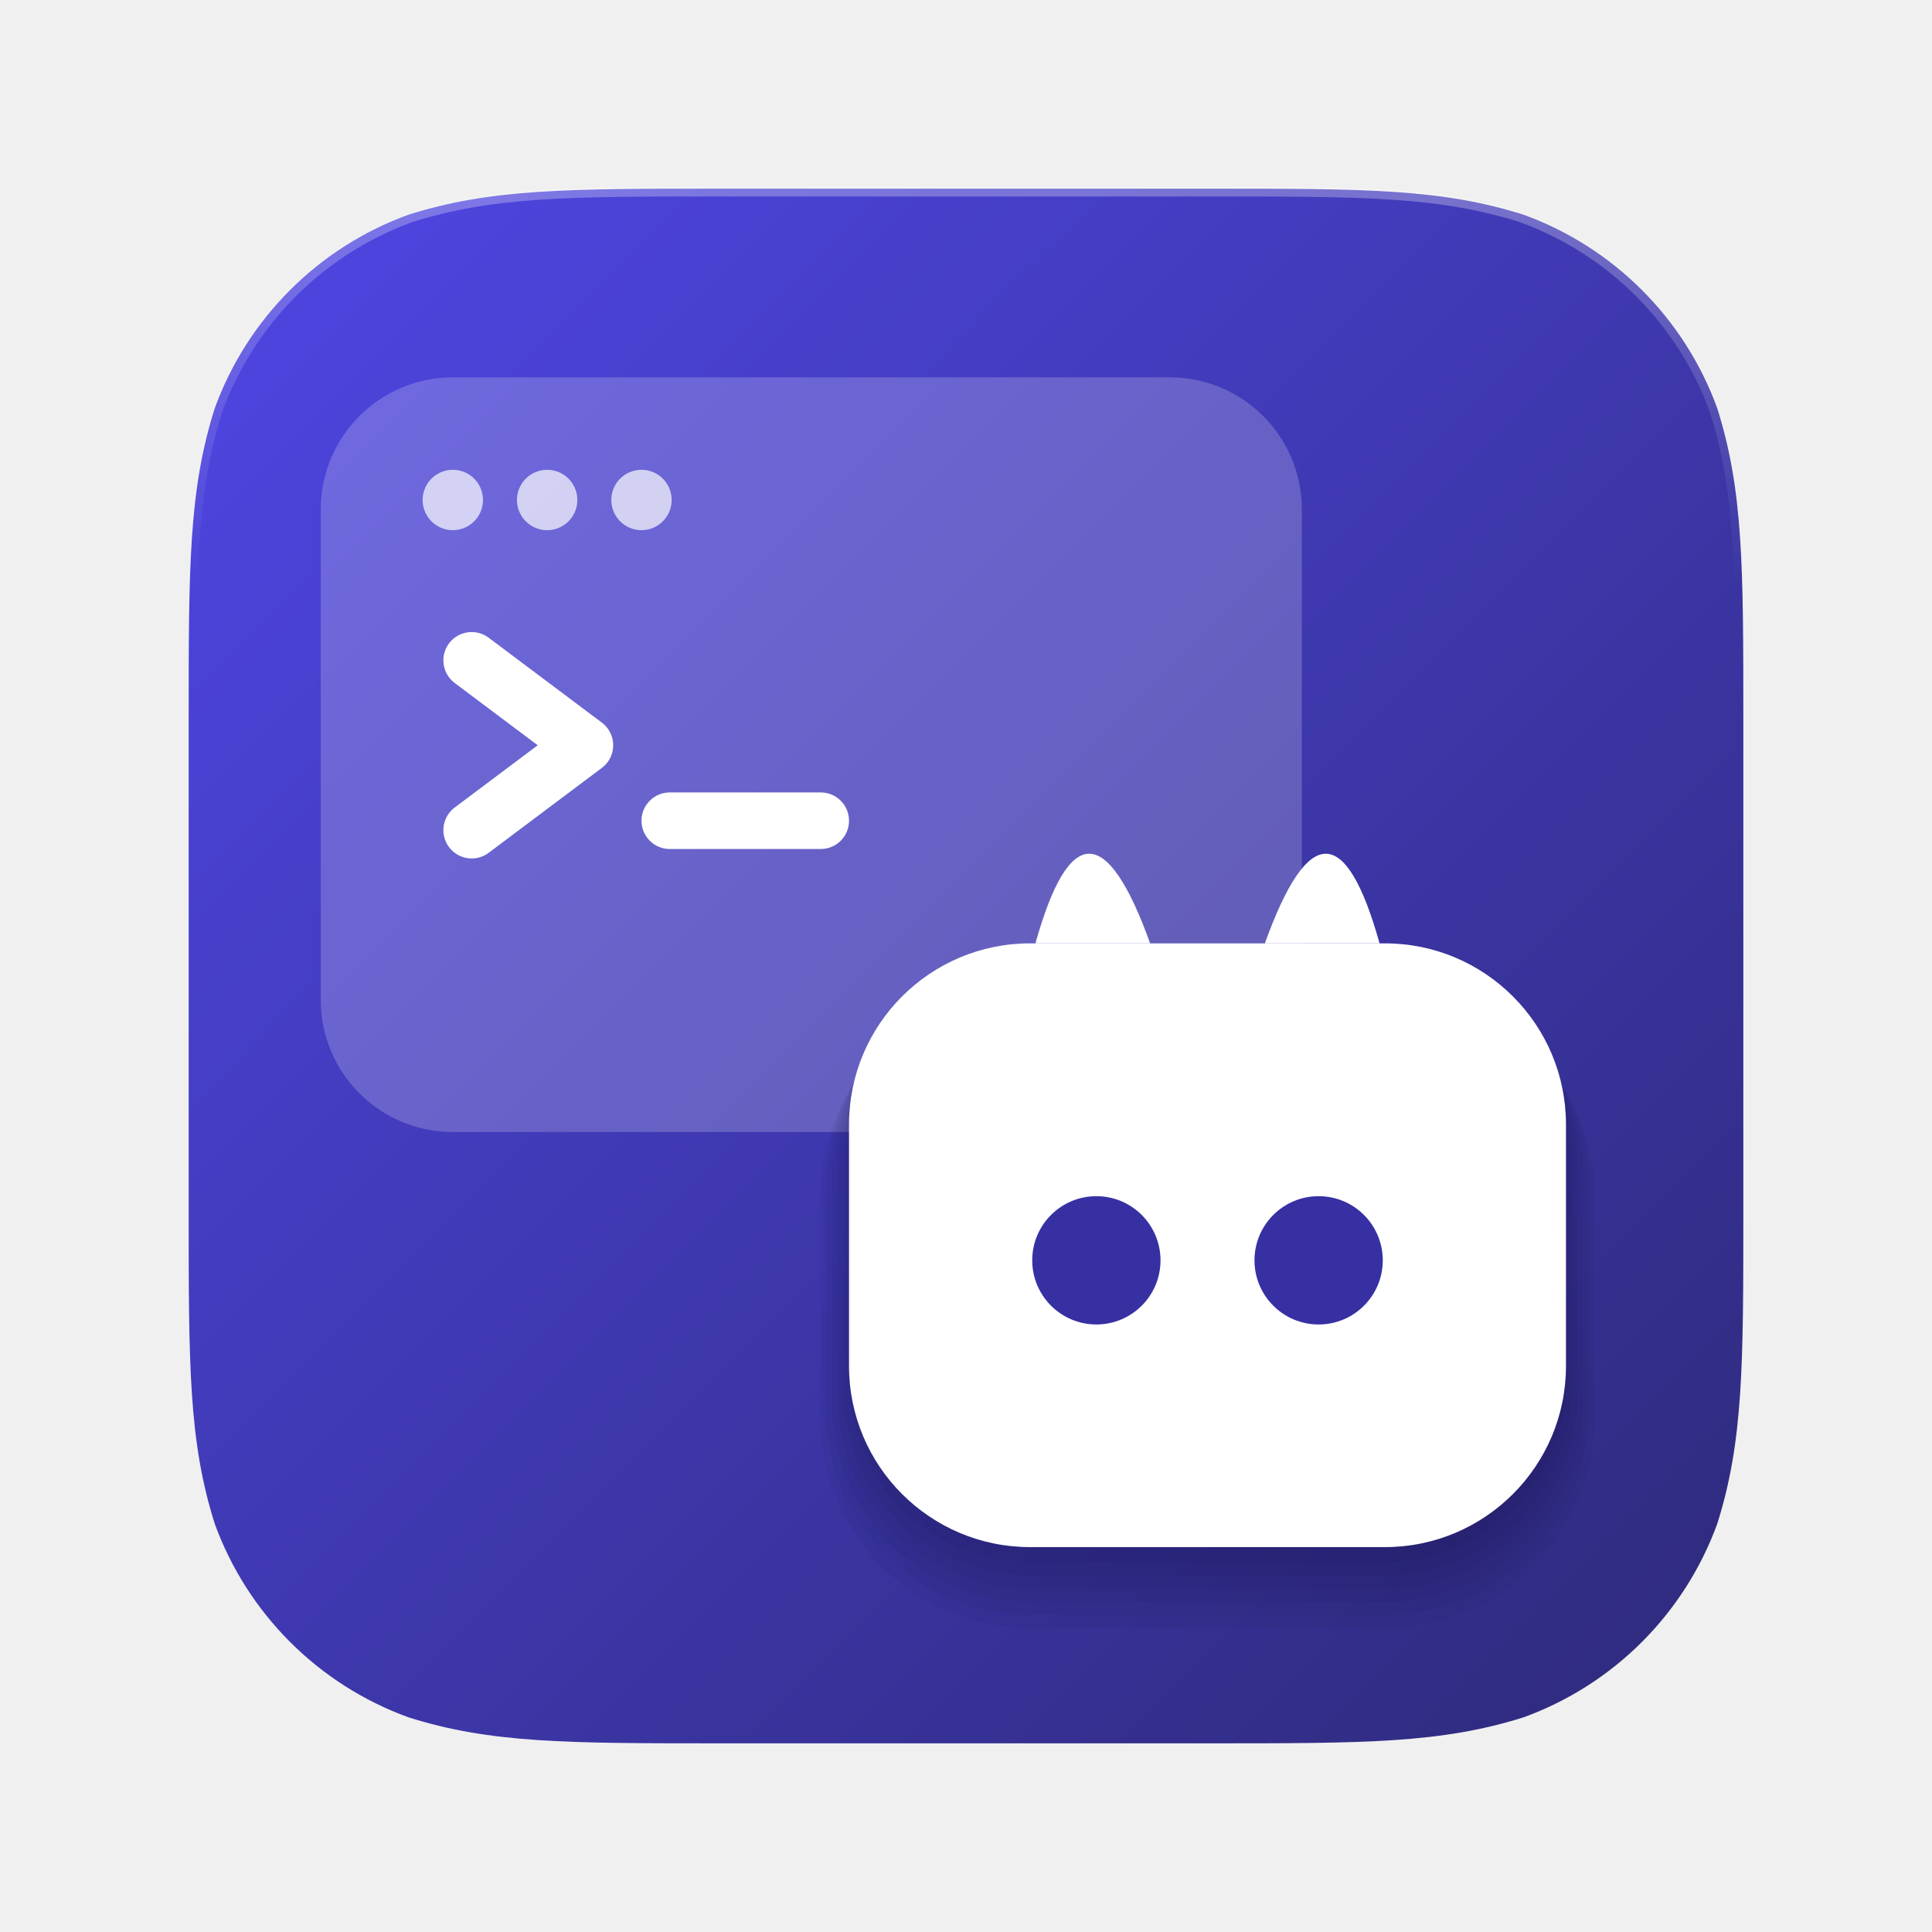
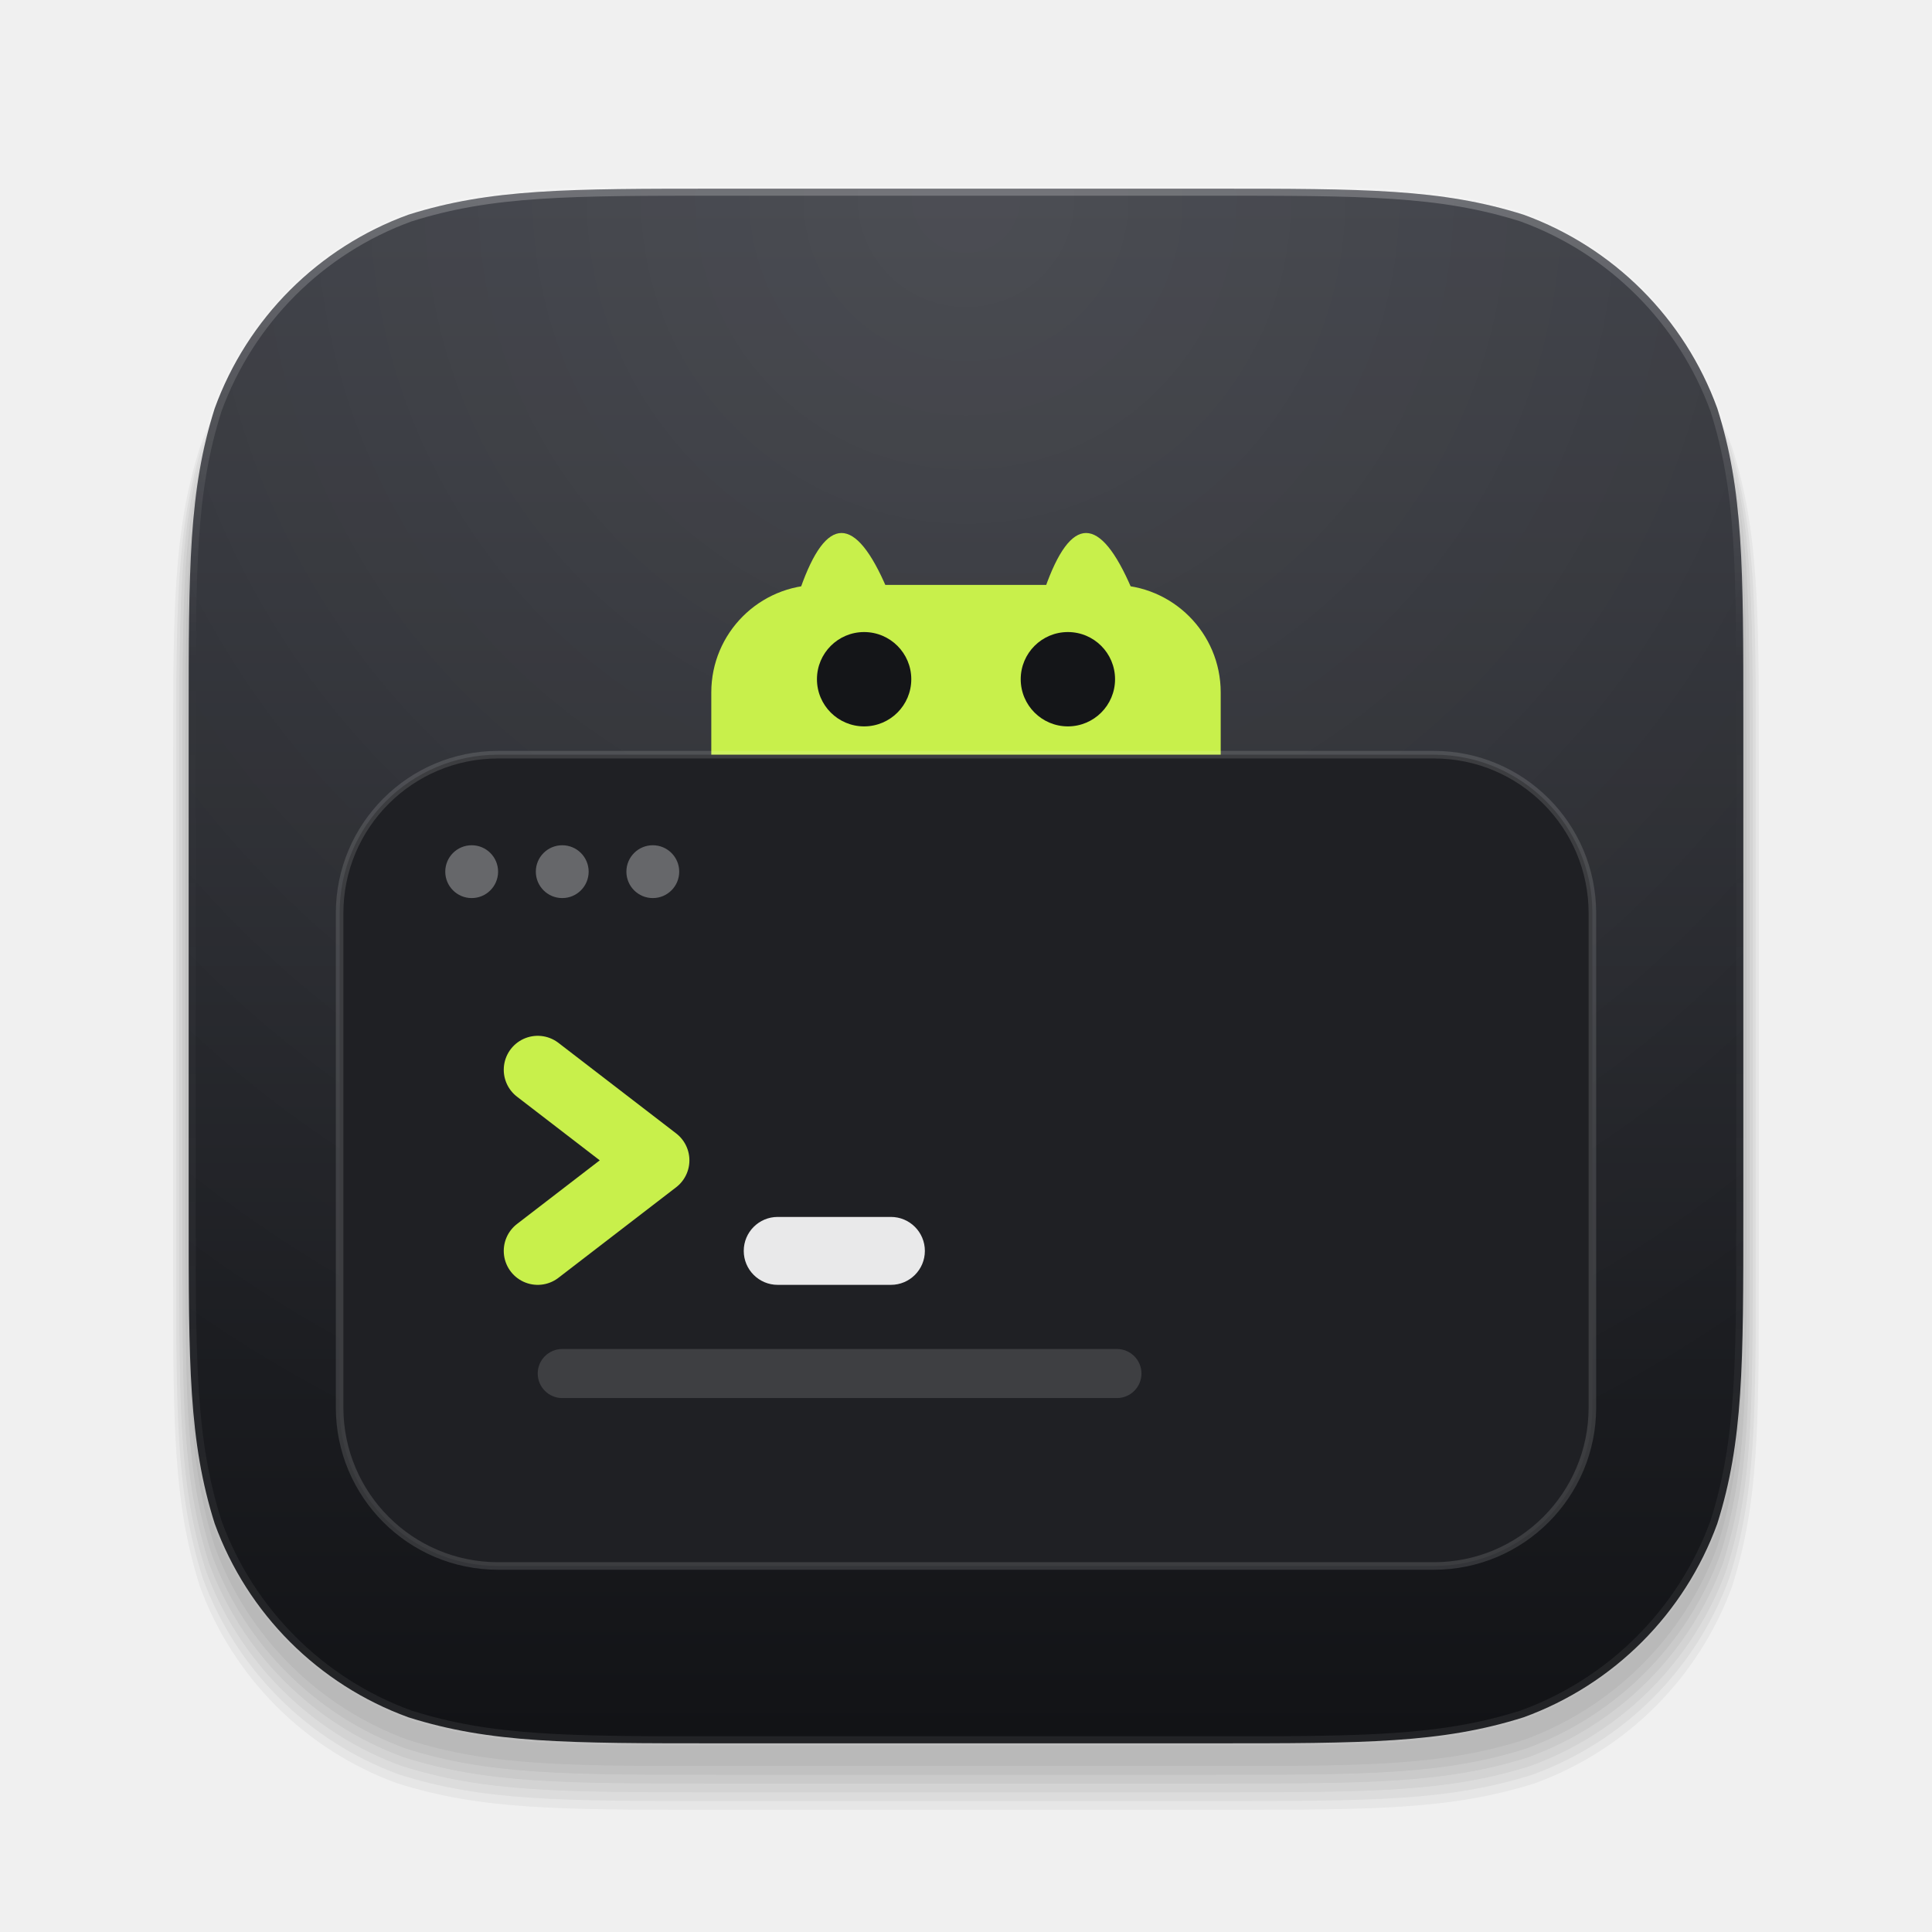
<svg xmlns="http://www.w3.org/2000/svg" width="1024" height="1024" viewBox="0 0 1024 1024">
  <defs>
-     <linearGradient id="t" x1="0" y1="0" x2="1" y2="1">
-       <stop offset="0" stop-color="#4F46E5" />
-       <stop offset="1" stop-color="#2E2A7A" />
+     <linearGradient id="t" x1="0" y1="0" x2="0" y2="1">
+       <stop offset="0" stop-color="#383A41" />
+       <stop offset="1" stop-color="#121316" />
    </linearGradient>
    <linearGradient id="e" x1="0" y1="0" x2="0" y2="1">
-       <stop offset="0" stop-color="#FFFFFF" stop-opacity="0.28" />
-       <stop offset=".25" stop-color="#FFFFFF" stop-opacity="0" />
+       <stop offset="0" stop-color="#FFFFFF" stop-opacity="0.22" />
+       <stop offset=".3" stop-color="#FFFFFF" stop-opacity="0" />
+       <stop offset="1" stop-color="#FFFFFF" stop-opacity="0.066" />
    </linearGradient>
+     <radialGradient id="sh" cx=".5" cy="0" r=".9">
+       <stop offset="0" stop-color="#FFFFFF" stop-opacity=".10" />
+       <stop offset="1" stop-color="#FFFFFF" stop-opacity="0" />
+     </radialGradient>
    <clipPath id="c">
      <path d="M381.78 100.00L642.22 100.00C723.36 100.00 763.93 100.00 807.60 113.81C855.28 131.16 892.84 168.72 910.19 216.40C924.00 260.07 924.00 300.64 924.00 381.78L924.00 642.22C924.00 723.36 924.00 763.93 910.19 807.60C892.84 855.28 855.28 892.84 807.60 910.19C763.93 924.00 723.36 924.00 642.22 924.00L381.78 924.00C300.64 924.00 260.07 924.00 216.40 910.19C168.72 892.84 131.16 855.28 113.81 807.60C100.00 763.93 100.00 723.36 100.00 642.22L100.00 381.78C100.00 300.64 100.00 260.07 113.81 216.40C131.16 168.72 168.72 131.16 216.40 113.81C260.07 100.00 300.64 100.00 381.78 100.00Z" />
    </clipPath>
  </defs>
+   <g id="drop">
+     <path d="M381.78 100.00L642.22 100.00C723.36 100.00 763.93 100.00 807.60 113.81C855.28 131.16 892.84 168.72 910.19 216.40C924.00 260.07 924.00 300.64 924.00 381.78L924.00 642.22C924.00 723.36 924.00 763.93 910.19 807.60C892.84 855.28 855.28 892.84 807.60 910.19C763.93 924.00 723.36 924.00 642.22 924.00L381.78 924.00C300.64 924.00 260.07 924.00 216.40 910.19C168.72 892.84 131.16 855.28 113.81 807.60C100.00 763.93 100.00 723.36 100.00 642.22L100.00 381.78C100.00 300.64 100.00 260.07 113.81 216.40C131.16 168.72 168.72 131.16 216.40 113.81C260.07 100.00 300.64 100.00 381.78 100.00Z" fill="#000" fill-opacity=".045" transform="translate(512 524) scale(1.0) translate(-512 -512)" />
+     <path d="M381.78 100.00L642.22 100.00C723.36 100.00 763.93 100.00 807.60 113.81C855.28 131.16 892.84 168.72 910.19 216.40C924.00 260.07 924.00 300.64 924.00 381.78L924.00 642.22C924.00 723.36 924.00 763.93 910.19 807.60C892.84 855.28 855.28 892.84 807.60 910.19C763.93 924.00 723.36 924.00 642.22 924.00L381.78 924.00C300.64 924.00 260.07 924.00 216.40 910.19C168.72 892.84 131.16 855.28 113.81 807.60C100.00 763.93 100.00 723.36 100.00 642.22L100.00 381.78C100.00 300.64 100.00 260.07 113.81 216.40C131.16 168.72 168.72 131.16 216.40 113.81C260.07 100.00 300.64 100.00 381.78 100.00Z" fill="#000" fill-opacity=".045" transform="translate(512 527) scale(1.004) translate(-512 -512)" />
+     <path d="M381.78 100.00L642.22 100.00C723.36 100.00 763.93 100.00 807.60 113.81C855.28 131.16 892.84 168.72 910.19 216.40C924.00 260.07 924.00 300.64 924.00 381.78L924.00 642.22C924.00 723.36 924.00 763.93 910.19 807.60C892.84 855.28 855.28 892.84 807.60 910.19C763.93 924.00 723.36 924.00 642.22 924.00L381.78 924.00C300.64 924.00 260.07 924.00 216.40 910.19C168.72 892.84 131.16 855.28 113.81 807.60C100.00 763.93 100.00 723.36 100.00 642.22L100.00 381.78C100.00 300.64 100.00 260.07 113.81 216.40C131.16 168.72 168.72 131.16 216.40 113.81C260.07 100.00 300.64 100.00 381.78 100.00Z" fill="#000" fill-opacity=".045" transform="translate(512 530) scale(1.008) translate(-512 -512)" />
+     <path d="M381.78 100.00L642.22 100.00C723.36 100.00 763.93 100.00 807.60 113.81C855.28 131.16 892.84 168.72 910.19 216.40C924.00 260.07 924.00 300.64 924.00 381.78L924.00 642.22C924.00 723.36 924.00 763.93 910.19 807.60C892.84 855.28 855.28 892.84 807.60 910.19C763.93 924.00 723.36 924.00 642.22 924.00L381.78 924.00C300.64 924.00 260.07 924.00 216.40 910.19C168.72 892.84 131.16 855.28 113.81 807.60C100.00 763.93 100.00 723.36 100.00 642.22L100.00 381.78C100.00 300.64 100.00 260.07 113.81 216.40C131.16 168.72 168.72 131.16 216.40 113.81C260.07 100.00 300.64 100.00 381.78 100.00Z" fill="#000" fill-opacity=".045" transform="translate(512 533) scale(1.012) translate(-512 -512)" />
+     <path d="M381.78 100.00L642.22 100.00C723.36 100.00 763.93 100.00 807.60 113.81C855.28 131.16 892.84 168.72 910.19 216.40C924.00 260.07 924.00 300.64 924.00 381.78L924.00 642.22C924.00 723.36 924.00 763.93 910.19 807.60C892.84 855.28 855.28 892.84 807.60 910.19C763.93 924.00 723.36 924.00 642.22 924.00L381.78 924.00C300.64 924.00 260.07 924.00 216.40 910.19C168.72 892.84 131.16 855.28 113.81 807.60C100.00 763.93 100.00 723.36 100.00 642.22L100.00 381.78C100.00 300.64 100.00 260.07 113.81 216.40C131.16 168.72 168.72 131.16 216.40 113.81C260.07 100.00 300.64 100.00 381.78 100.00Z" fill="#000" fill-opacity=".045" transform="translate(512 536) scale(1.016) translate(-512 -512)" />
+     <path d="M381.78 100.00L642.22 100.00C723.36 100.00 763.93 100.00 807.60 113.81C855.28 131.16 892.84 168.72 910.19 216.40C924.00 260.07 924.00 300.64 924.00 381.78L924.00 642.22C924.00 723.36 924.00 763.93 910.19 807.60C892.84 855.28 855.28 892.84 807.60 910.19C763.93 924.00 723.36 924.00 642.22 924.00L381.78 924.00C300.64 924.00 260.07 924.00 216.40 910.19C168.72 892.84 131.16 855.28 113.81 807.60C100.00 763.93 100.00 723.36 100.00 642.22L100.00 381.78C100.00 300.64 100.00 260.07 113.81 216.40C131.16 168.72 168.72 131.16 216.40 113.81C260.07 100.00 300.64 100.00 381.78 100.00Z" fill="#000" fill-opacity=".045" transform="translate(512 539) scale(1.02) translate(-512 -512)" />
+   </g>
  <path d="M381.78 100.00L642.22 100.00C723.36 100.00 763.93 100.00 807.60 113.81C855.28 131.16 892.84 168.72 910.19 216.40C924.00 260.07 924.00 300.64 924.00 381.78L924.00 642.22C924.00 723.36 924.00 763.93 910.19 807.60C892.84 855.28 855.28 892.84 807.60 910.19C763.93 924.00 723.36 924.00 642.22 924.00L381.78 924.00C300.64 924.00 260.07 924.00 216.40 910.19C168.72 892.84 131.16 855.28 113.81 807.60C100.00 763.93 100.00 723.36 100.00 642.22L100.00 381.78C100.00 300.64 100.00 260.07 113.81 216.40C131.16 168.72 168.72 131.16 216.40 113.81C260.07 100.00 300.64 100.00 381.78 100.00Z" fill="url(#t)" />
+   <path d="M381.78 100.00L642.22 100.00C723.36 100.00 763.93 100.00 807.60 113.81C855.28 131.16 892.84 168.72 910.19 216.40C924.00 260.07 924.00 300.64 924.00 381.78L924.00 642.22C924.00 723.36 924.00 763.93 910.19 807.60C892.84 855.28 855.28 892.84 807.60 910.19C763.93 924.00 723.36 924.00 642.22 924.00L381.78 924.00C300.64 924.00 260.07 924.00 216.40 910.19C168.72 892.84 131.16 855.28 113.81 807.60C100.00 763.93 100.00 723.36 100.00 642.22L100.00 381.78C100.00 300.64 100.00 260.07 113.81 216.40C131.16 168.72 168.72 131.16 216.40 113.81C260.07 100.00 300.64 100.00 381.78 100.00Z" fill="url(#sh)" />
  <g clip-path="url(#c)">
-     <rect x="170" y="200" width="520" height="400" rx="70" fill="#FFFFFF" fill-opacity=".2" />
-     <circle cx="240" cy="265" r="16" fill="#FFFFFF" fill-opacity=".7" />
-     <circle cx="290" cy="265" r="16" fill="#FFFFFF" fill-opacity=".7" />
-     <circle cx="340" cy="265" r="16" fill="#FFFFFF" fill-opacity=".7" />
-     <path d="M250 350l60 45-60 45" fill="none" stroke="#FFFFFF" stroke-width="30" stroke-linecap="round" stroke-linejoin="round" />
-     <rect x="340" y="420" width="110" height="30" rx="15" fill="#FFFFFF" />
-     <rect x="450" y="508" width="380" height="320" rx="96" fill="#0B0830" fill-opacity=".05" />
-     <rect x="447" y="511" width="386" height="324" rx="99" fill="#0B0830" fill-opacity=".05" />
-     <rect x="444" y="514" width="392" height="328" rx="102" fill="#0B0830" fill-opacity=".05" />
-     <rect x="441" y="517" width="398" height="332" rx="105" fill="#0B0830" fill-opacity=".05" />
-     <rect x="438" y="520" width="404" height="336" rx="108" fill="#0B0830" fill-opacity=".05" />
-     <rect x="435" y="523" width="410" height="340" rx="111" fill="#0B0830" fill-opacity=".05" />
-     <path d="M548.8 500Q575.4 405 609.6 500Z" fill="#FFFFFF" />
-     <path d="M670.4 500Q704.6 405 731.2 500Z" fill="#FFFFFF" />
-     <rect x="450" y="500" width="380" height="320" rx="96" fill="#FFFFFF" />
-     <circle cx="581.1" cy="668.0" r="34" fill="#3730A3" />
-     <circle cx="698.9" cy="668.0" r="34" fill="#3730A3" />
+     <path d="M424.2 312.0Q444.9 253.0 470.1 312.0Z" fill="#C8F04B" />
+     <path d="M553.8 312.0Q574.5 253.0 599.8 312.0Z" fill="#C8F04B" />
+     <rect x="377.0" y="310.0" width="270.0" height="190.0" rx="57.0" fill="#C8F04B" />
+     <circle cx="458.0" cy="360.0" r="25" fill="#141518" />
+     <circle cx="566.0" cy="360.0" r="25" fill="#141518" />
+     <rect x="180" y="400" width="664" height="430" rx="84" fill="#1F2024" />
+     <rect x="180" y="400" width="664" height="430" rx="84" fill="none" stroke="#FFFFFF" stroke-opacity=".13" stroke-width="4" />
+     <circle cx="250" cy="462" r="14" fill="#FFFFFF" fill-opacity=".32" />
+     <circle cx="298" cy="462" r="14" fill="#FFFFFF" fill-opacity=".32" />
+     <circle cx="346" cy="462" r="14" fill="#FFFFFF" fill-opacity=".32" />
+     <path d="M285 567l62.4 48-62.4 48" fill="none" stroke="#C8F04B" stroke-width="36" stroke-linecap="round" stroke-linejoin="round" />
+     <rect x="394.2" y="645.0" width="96" height="36" rx="18.0" fill="#FFFFFF" fill-opacity=".9" />
+     <rect x="285" y="715" width="320" height="26" rx="13" fill="#FFFFFF" fill-opacity=".14" />
  </g>
-   <path d="M381.78 100.00L642.22 100.00C723.36 100.00 763.93 100.00 807.60 113.81C855.28 131.16 892.84 168.72 910.19 216.40C924.00 260.07 924.00 300.64 924.00 381.78L924.00 642.22C924.00 723.36 924.00 763.93 910.19 807.60C892.84 855.28 855.28 892.84 807.60 910.19C763.93 924.00 723.36 924.00 642.22 924.00L381.78 924.00C300.64 924.00 260.07 924.00 216.40 910.19C168.72 892.84 131.16 855.28 113.81 807.60C100.00 763.93 100.00 723.36 100.00 642.22L100.00 381.78C100.00 300.64 100.00 260.07 113.81 216.40C131.16 168.72 168.72 131.16 216.40 113.81C260.07 100.00 300.64 100.00 381.78 100.00Z" fill="none" stroke="url(#e)" stroke-width="5" transform="translate(512 512) scale(.996) translate(-512 -512)" />
+   <path d="M381.78 100.00L642.22 100.00C723.36 100.00 763.93 100.00 807.60 113.81C855.28 131.16 892.84 168.72 910.19 216.40C924.00 260.07 924.00 300.64 924.00 381.78L924.00 642.22C924.00 723.36 924.00 763.93 910.19 807.60C892.84 855.28 855.28 892.84 807.60 910.19C763.93 924.00 723.36 924.00 642.22 924.00L381.78 924.00C300.64 924.00 260.07 924.00 216.40 910.19C168.72 892.84 131.16 855.28 113.81 807.60C100.00 763.93 100.00 723.36 100.00 642.22L100.00 381.78C100.00 300.64 100.00 260.07 113.81 216.40C131.16 168.72 168.72 131.16 216.40 113.81C260.07 100.00 300.64 100.00 381.78 100.00Z" fill="none" stroke="url(#e)" stroke-width="5" transform="translate(512 512) scale(.997) translate(-512 -512)" />
</svg>
